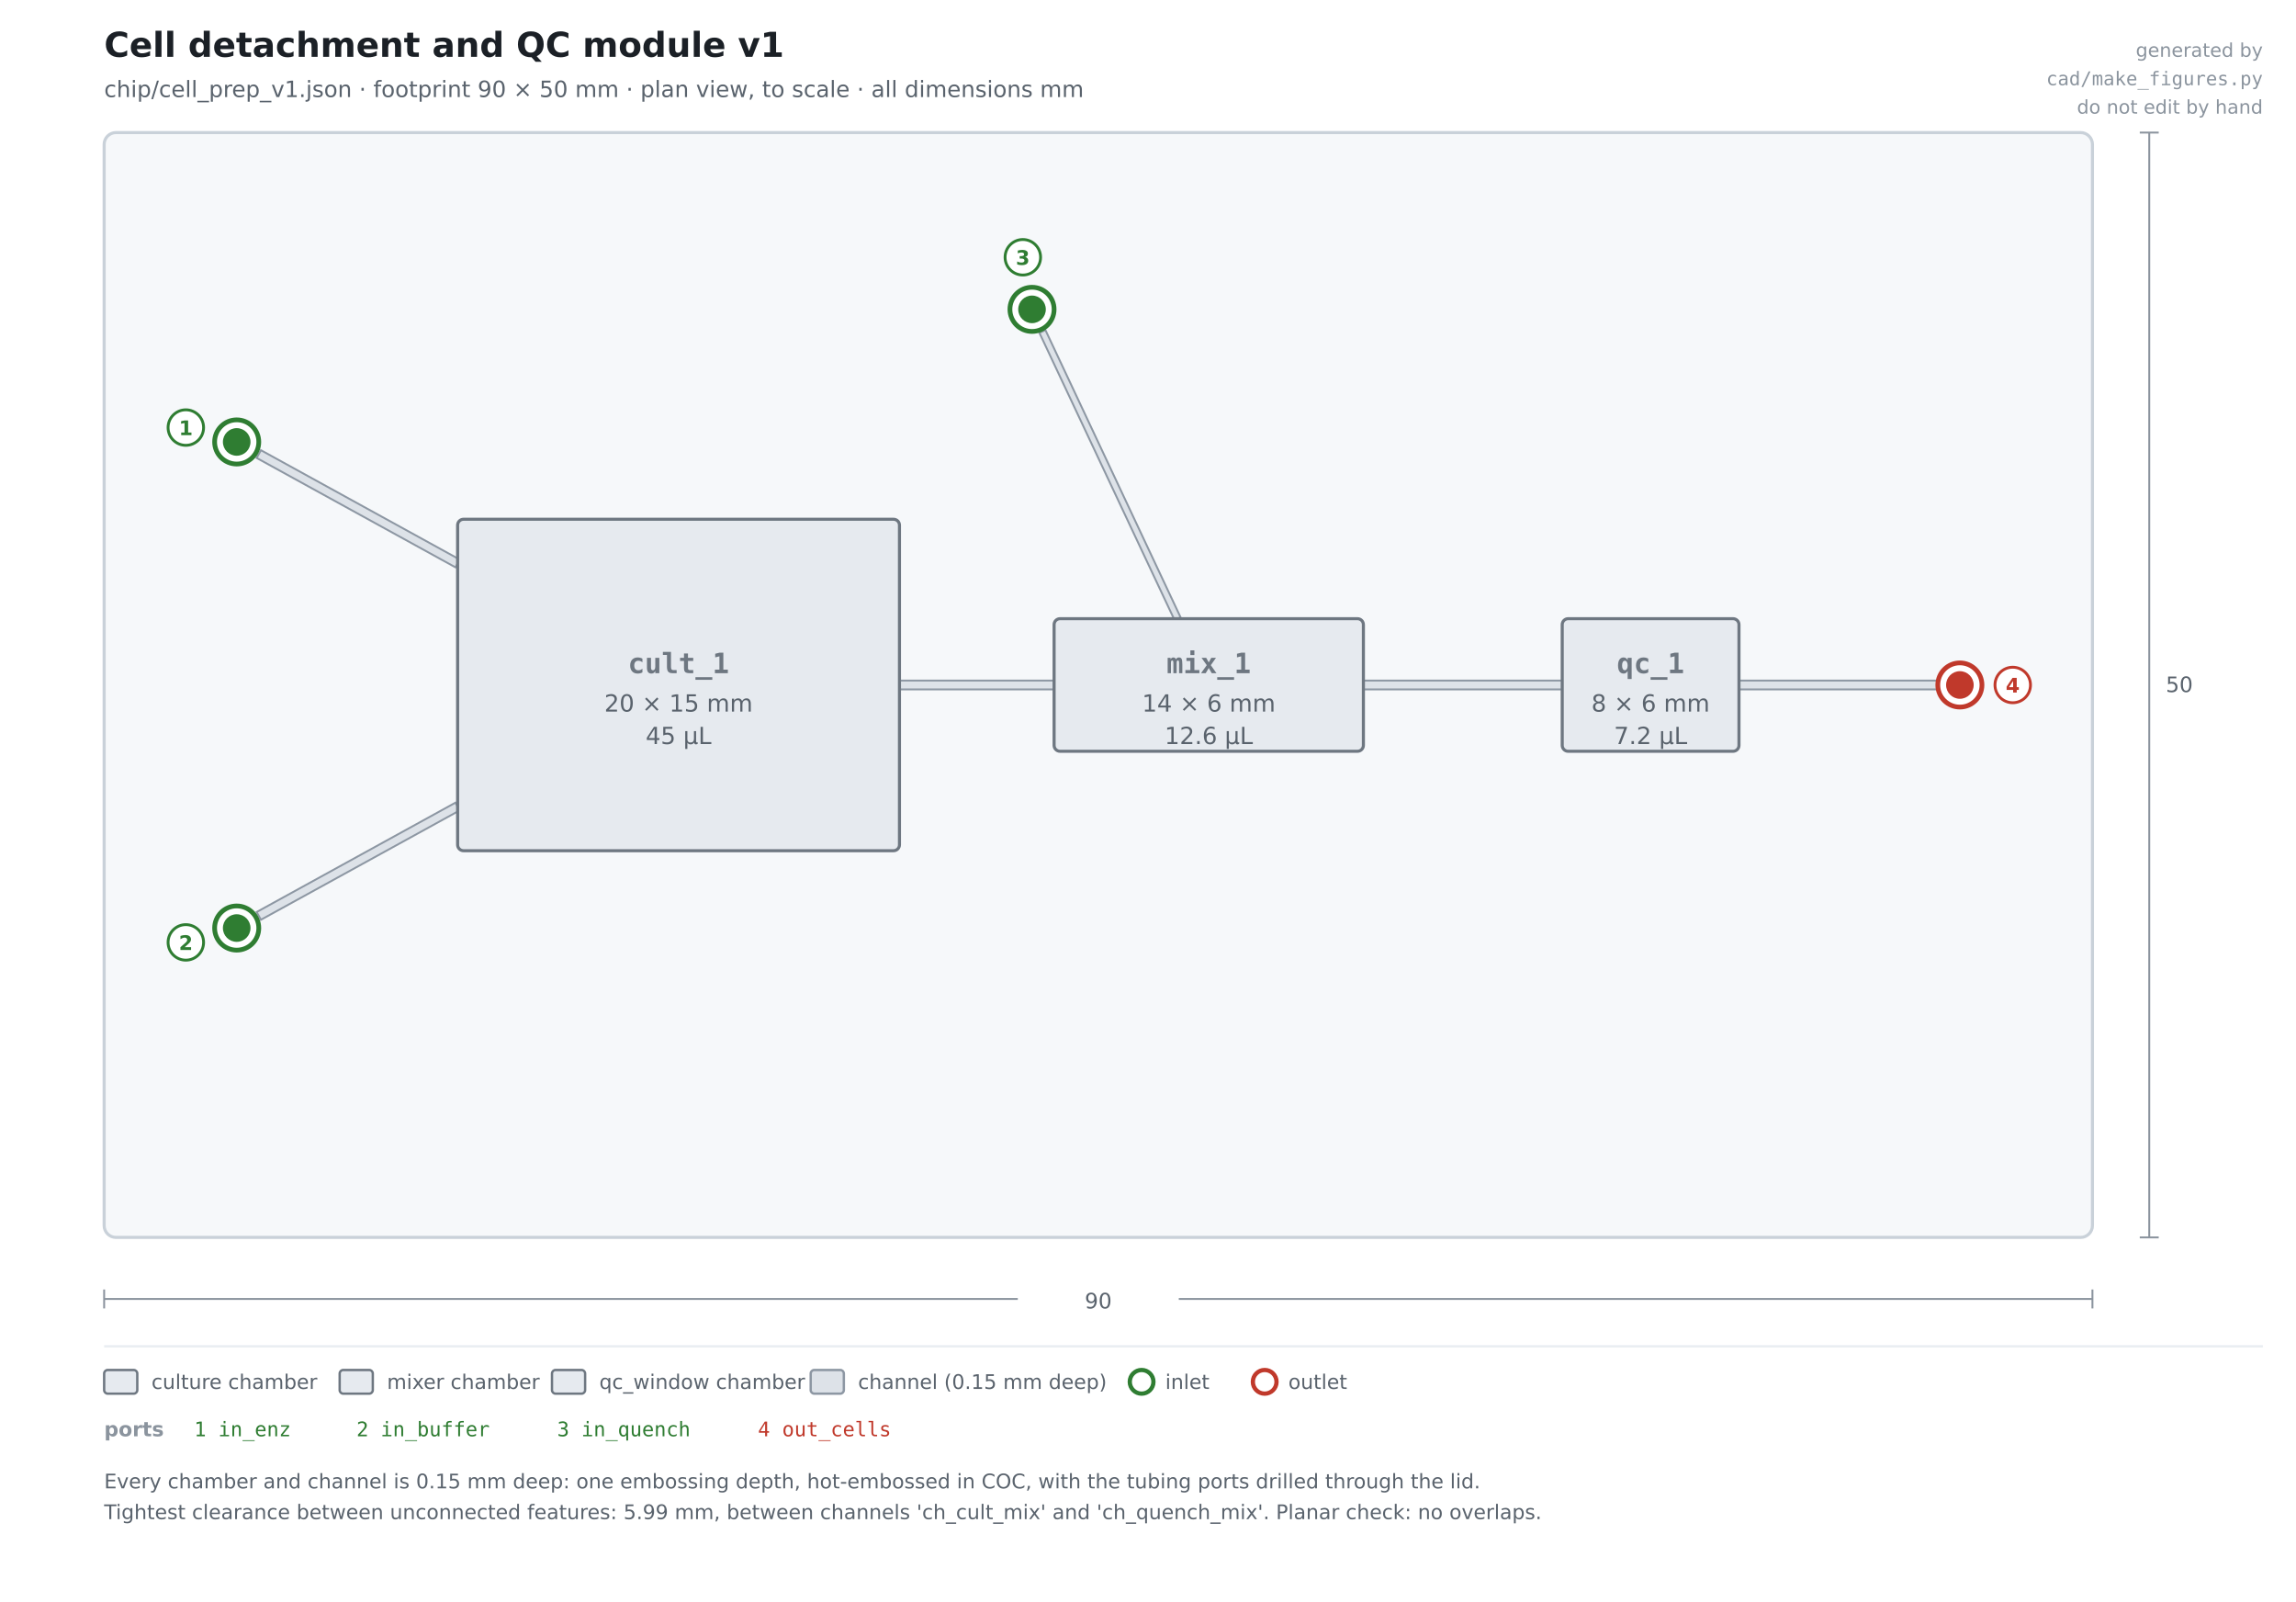
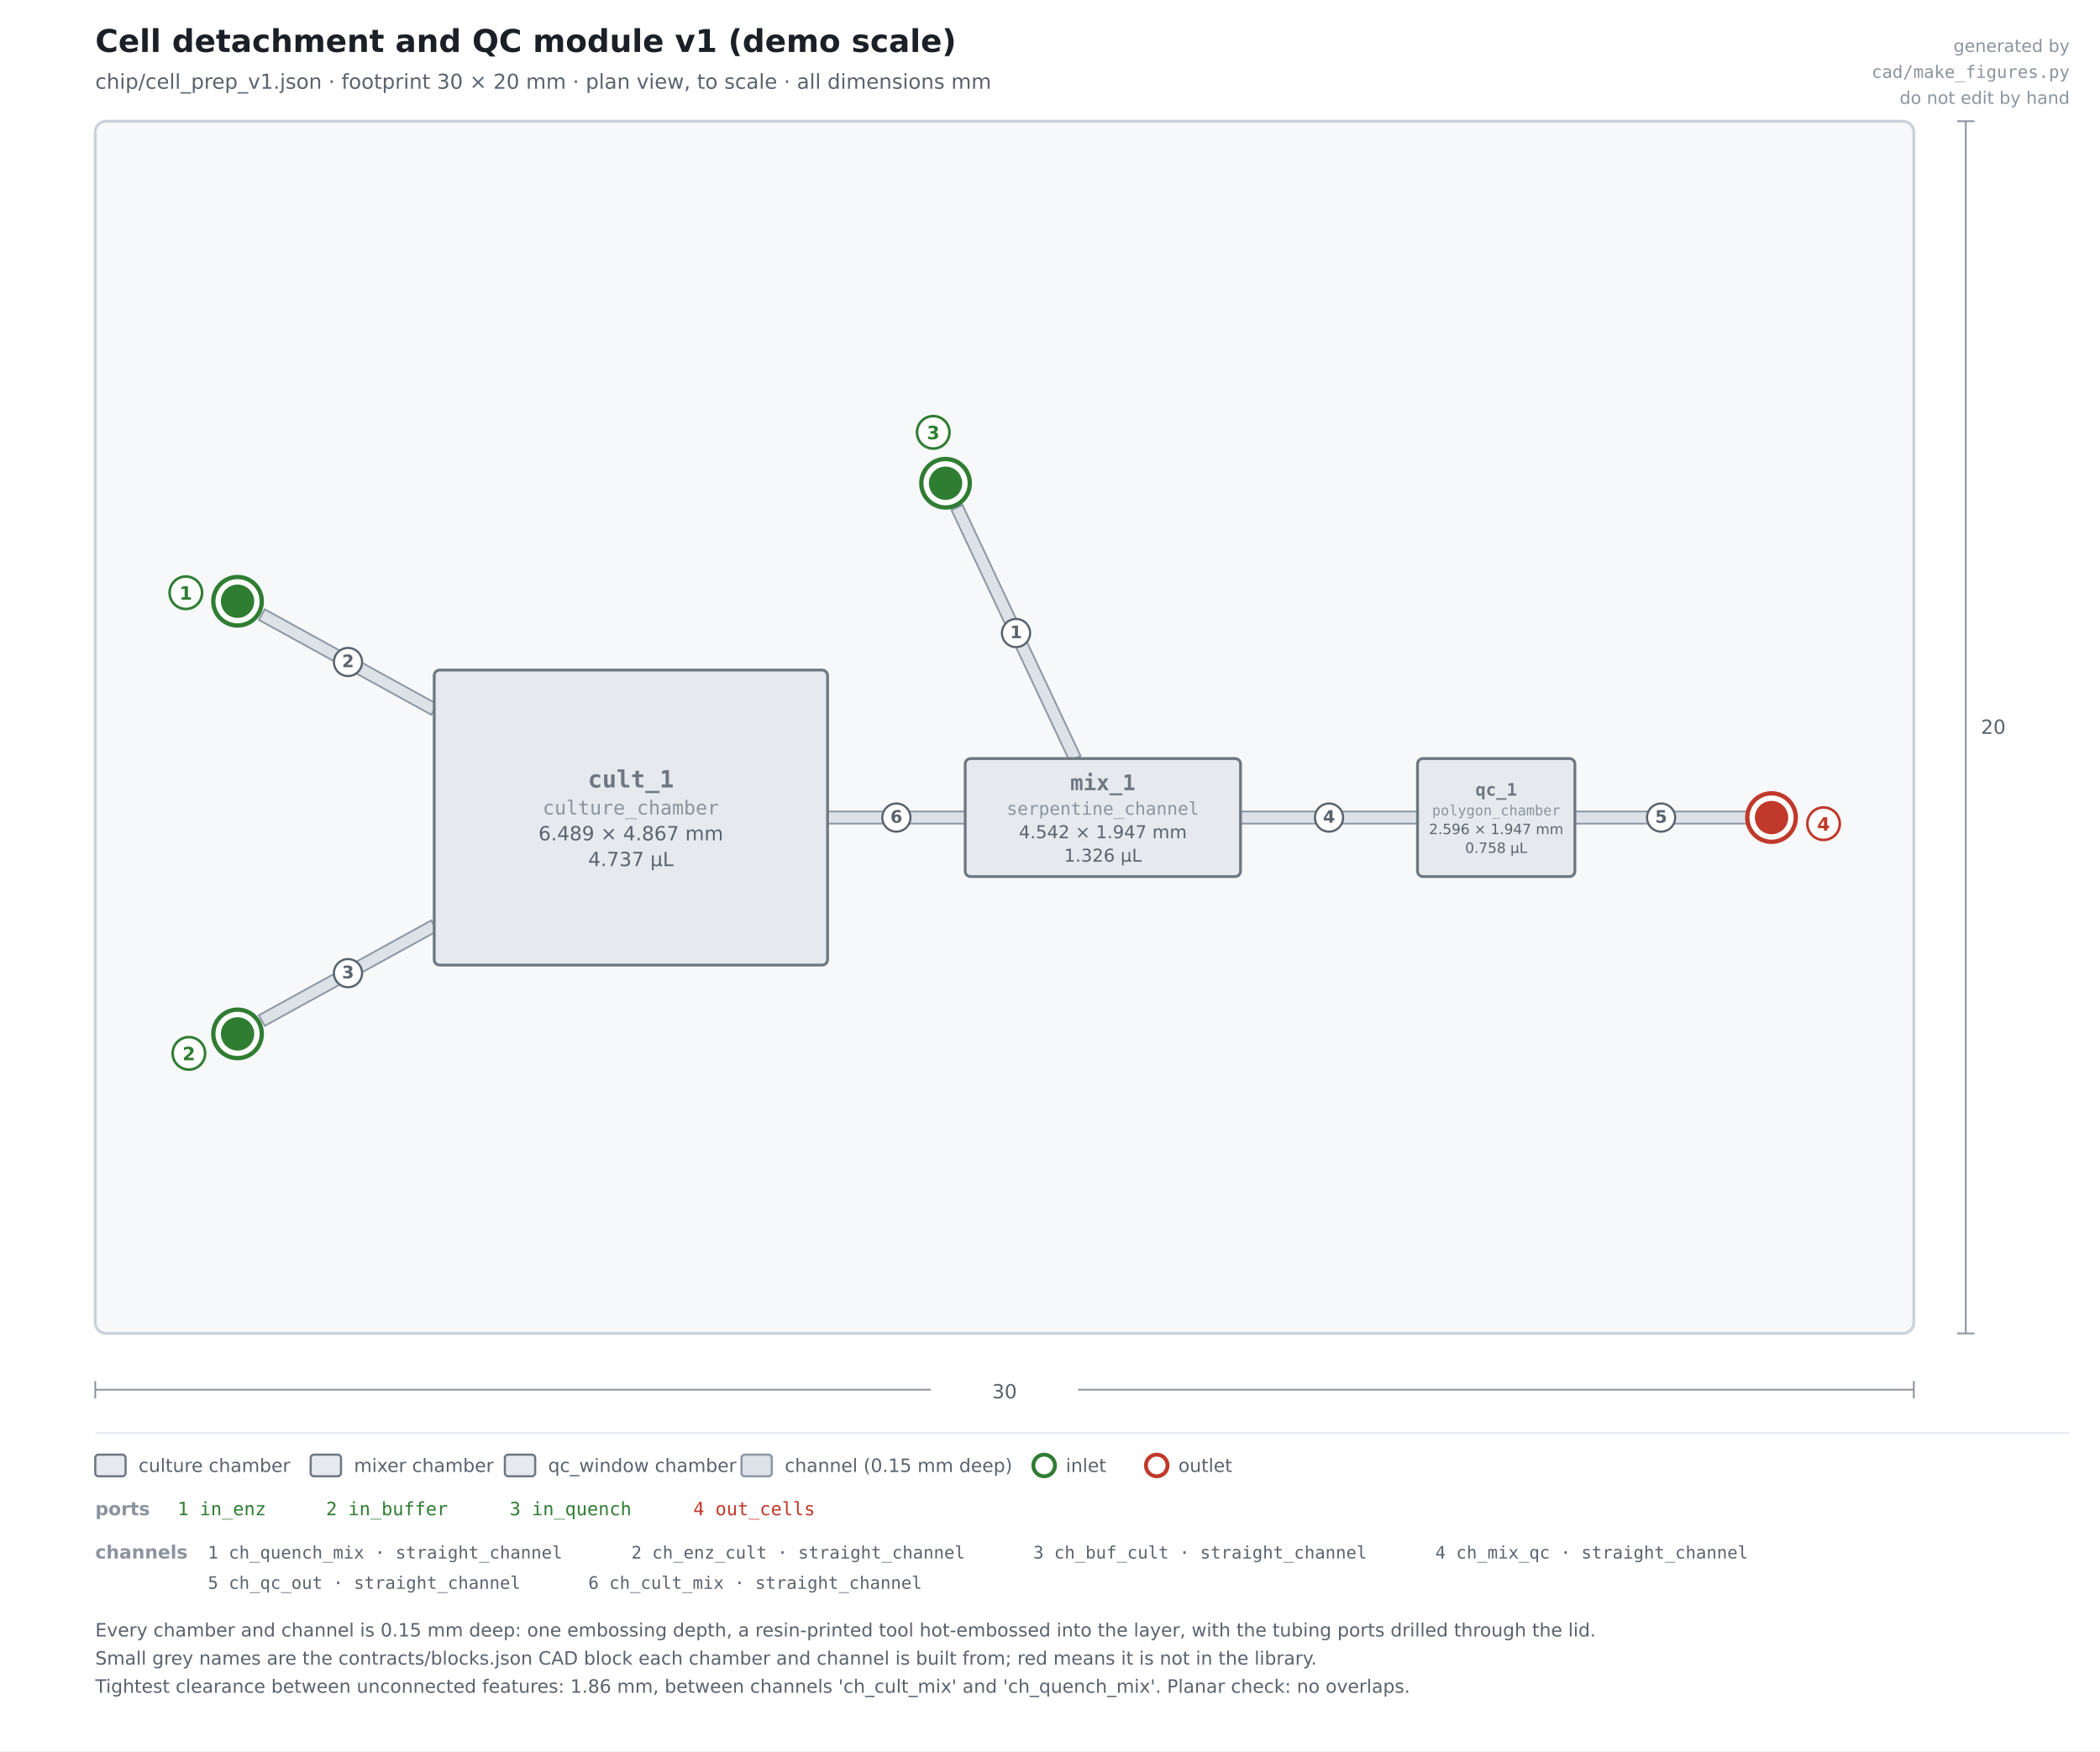
- <svg xmlns="http://www.w3.org/2000/svg" width="970" height="676.67" viewBox="0 0 970 676.67" role="img" aria-label="cell_prep_v1: plan view">
-   <rect width="970" height="676.67" fill="#ffffff" />
-   <text x="44" y="24" font-family="DejaVu Sans, Helvetica, Arial, sans-serif" font-size="14.5" fill="#1b2026" text-anchor="start" font-weight="bold">Cell detachment and QC module v1</text>
-   <text x="44" y="41" font-family="DejaVu Sans, Helvetica, Arial, sans-serif" font-size="9.5" fill="#5a636d" text-anchor="start">chip/cell_prep_v1.json   ·   footprint 90 × 50 mm   ·   plan view, to scale   ·   all dimensions mm</text>
+ <svg xmlns="http://www.w3.org/2000/svg" width="970" height="809" viewBox="0 0 970 809" role="img" aria-label="cell_prep_v1: plan view">
+   <rect width="970" height="809" fill="#ffffff" />
+   <text x="44" y="24" font-family="DejaVu Sans, Helvetica, Arial, sans-serif" font-size="14.5" fill="#1b2026" text-anchor="start" font-weight="bold">Cell detachment and QC module v1 (demo scale)</text>
+   <text x="44" y="41" font-family="DejaVu Sans, Helvetica, Arial, sans-serif" font-size="9.5" fill="#5a636d" text-anchor="start">chip/cell_prep_v1.json   ·   footprint 30 × 20 mm   ·   plan view, to scale   ·   all dimensions mm</text>
  <text x="956" y="24" font-family="DejaVu Sans, Helvetica, Arial, sans-serif" font-size="8" fill="#8b949e" text-anchor="end">generated by</text>
  <text x="956" y="36" font-family="ui-monospace, SFMono-Regular, Menlo, monospace" font-size="8" fill="#8b949e" text-anchor="end">cad/make_figures.py</text>
  <text x="956" y="48" font-family="DejaVu Sans, Helvetica, Arial, sans-serif" font-size="8" fill="#8b949e" text-anchor="end">do not edit by hand</text>
-   <rect x="44" y="56" width="840" height="466.67" fill="#f6f8fa" stroke="#c9d1d9" stroke-width="1.3" rx="5" />
-   <polygon points="110.23,190.16 194.23,236.36 192.43,239.64 108.43,193.44" fill="#dde2e8" stroke="#8d97a3" stroke-width="0.8" />
-   <polygon points="108.43,385.23 192.43,339.03 194.23,342.3 110.23,388.5" fill="#dde2e8" stroke="#8d97a3" stroke-width="0.8" />
-   <polygon points="380,287.47 445.33,287.47 445.33,291.2 380,291.2" fill="#dde2e8" stroke="#8d97a3" stroke-width="0.8" />
-   <polygon points="441.66,139.4 498.76,260.74 496.22,261.93 439.13,140.6" fill="#dde2e8" stroke="#8d97a3" stroke-width="0.8" />
-   <polygon points="576,287.47 660,287.47 660,291.2 576,291.2" fill="#dde2e8" stroke="#8d97a3" stroke-width="0.8" />
-   <polygon points="734.67,287.47 818.67,287.47 818.67,291.2 734.67,291.2" fill="#dde2e8" stroke="#8d97a3" stroke-width="0.8" />
-   <rect x="193.33" y="219.33" width="186.67" height="140" fill="#e6eaef" stroke="#6e7781" stroke-width="1.3" rx="2.5" />
-   <text x="286.67" y="284.34" font-family="ui-monospace, SFMono-Regular, Menlo, monospace" font-size="11.85" fill="#6e7781" text-anchor="middle" font-weight="bold">cult_1</text>
-   <text x="286.67" y="300.56" font-family="DejaVu Sans, Helvetica, Arial, sans-serif" font-size="9.98" fill="#5a636d" text-anchor="middle">20 × 15 mm</text>
-   <text x="286.67" y="314.28" font-family="DejaVu Sans, Helvetica, Arial, sans-serif" font-size="9.98" fill="#5a636d" text-anchor="middle">45 µL</text>
-   <rect x="445.33" y="261.33" width="130.67" height="56" fill="#e6eaef" stroke="#6e7781" stroke-width="1.3" rx="2.5" />
-   <text x="510.67" y="284.34" font-family="ui-monospace, SFMono-Regular, Menlo, monospace" font-size="11.85" fill="#6e7781" text-anchor="middle" font-weight="bold">mix_1</text>
-   <text x="510.67" y="300.56" font-family="DejaVu Sans, Helvetica, Arial, sans-serif" font-size="9.98" fill="#5a636d" text-anchor="middle">14 × 6 mm</text>
-   <text x="510.67" y="314.28" font-family="DejaVu Sans, Helvetica, Arial, sans-serif" font-size="9.98" fill="#5a636d" text-anchor="middle">12.6 µL</text>
-   <rect x="660" y="261.33" width="74.67" height="56" fill="#e6eaef" stroke="#6e7781" stroke-width="1.3" rx="2.5" />
-   <text x="697.33" y="284.34" font-family="ui-monospace, SFMono-Regular, Menlo, monospace" font-size="11.85" fill="#6e7781" text-anchor="middle" font-weight="bold">qc_1</text>
-   <text x="697.33" y="300.56" font-family="DejaVu Sans, Helvetica, Arial, sans-serif" font-size="9.98" fill="#5a636d" text-anchor="middle">8 × 6 mm</text>
-   <text x="697.33" y="314.28" font-family="DejaVu Sans, Helvetica, Arial, sans-serif" font-size="9.98" fill="#5a636d" text-anchor="middle">7.2 µL</text>
-   <circle cx="100" cy="186.67" r="9.33" fill="#ffffff" stroke="#2f7d32" stroke-width="2" />
-   <circle cx="100" cy="186.67" r="5.83" fill="#2f7d32" stroke="none" />
-   <circle cx="78.51" cy="180.6" r="7.5" fill="#ffffff" stroke="#2f7d32" stroke-width="1.2" />
-   <text x="78.51" y="183.8" font-family="DejaVu Sans, Helvetica, Arial, sans-serif" font-size="8.5" fill="#2f7d32" text-anchor="middle" font-weight="bold">1</text>
-   <circle cx="100" cy="392" r="9.33" fill="#ffffff" stroke="#2f7d32" stroke-width="2" />
-   <circle cx="100" cy="392" r="5.83" fill="#2f7d32" stroke="none" />
-   <circle cx="78.51" cy="398.06" r="7.5" fill="#ffffff" stroke="#2f7d32" stroke-width="1.2" />
-   <text x="78.51" y="401.26" font-family="DejaVu Sans, Helvetica, Arial, sans-serif" font-size="8.5" fill="#2f7d32" text-anchor="middle" font-weight="bold">2</text>
-   <circle cx="436" cy="130.67" r="9.33" fill="#ffffff" stroke="#2f7d32" stroke-width="2" />
-   <circle cx="436" cy="130.67" r="5.83" fill="#2f7d32" stroke="none" />
-   <circle cx="432.12" cy="108.67" r="7.5" fill="#ffffff" stroke="#2f7d32" stroke-width="1.2" />
-   <text x="432.12" y="111.87" font-family="DejaVu Sans, Helvetica, Arial, sans-serif" font-size="8.5" fill="#2f7d32" text-anchor="middle" font-weight="bold">3</text>
-   <circle cx="828" cy="289.33" r="9.33" fill="#ffffff" stroke="#c0392b" stroke-width="2" />
-   <circle cx="828" cy="289.33" r="5.83" fill="#c0392b" stroke="none" />
-   <circle cx="850.33" cy="289.33" r="7.5" fill="#ffffff" stroke="#c0392b" stroke-width="1.2" />
-   <text x="850.33" y="292.53" font-family="DejaVu Sans, Helvetica, Arial, sans-serif" font-size="8.5" fill="#c0392b" text-anchor="middle" font-weight="bold">4</text>
-   <line x1="44" y1="548.67" x2="884" y2="548.67" stroke="#8b949e" stroke-width="0.8" />
-   <line x1="44" y1="544.67" x2="44" y2="552.67" stroke="#8b949e" stroke-width="0.8" />
-   <line x1="884" y1="544.67" x2="884" y2="552.67" stroke="#8b949e" stroke-width="0.8" />
-   <rect x="430" y="541.67" width="68" height="14" fill="#ffffff" stroke="none" />
-   <text x="464" y="552.67" font-family="DejaVu Sans, Helvetica, Arial, sans-serif" font-size="9" fill="#5a636d" text-anchor="middle">90</text>
-   <line x1="908" y1="56" x2="908" y2="522.67" stroke="#8b949e" stroke-width="0.8" />
+   <rect x="44" y="56" width="840" height="560" fill="#f6f8fa" stroke="#c9d1d9" stroke-width="1.3" rx="5" />
+   <polygon points="122.27,281.47 201.91,325.27 199.21,330.18 119.57,286.37" fill="#dde2e8" stroke="#8d97a3" stroke-width="0.8" />
+   <polygon points="119.57,469.01 199.21,425.2 201.91,430.11 122.27,473.92" fill="#dde2e8" stroke="#8d97a3" stroke-width="0.8" />
+   <polygon points="382.25,374.89 445.83,374.89 445.83,380.49 382.25,380.49" fill="#dde2e8" stroke="#8d97a3" stroke-width="0.8" />
+   <polygon points="444.56,233.25 499.13,349.24 494.06,351.63 439.49,235.64" fill="#dde2e8" stroke="#8d97a3" stroke-width="0.8" />
+   <polygon points="573,374.89 654.76,374.89 654.76,380.49 573,380.49" fill="#dde2e8" stroke="#8d97a3" stroke-width="0.8" />
+   <polygon points="727.45,374.89 807.08,374.89 807.08,380.49 727.45,380.49" fill="#dde2e8" stroke="#8d97a3" stroke-width="0.8" />
+   <rect x="200.56" y="309.55" width="181.69" height="136.28" fill="#e6eaef" stroke="#6e7781" stroke-width="1.3" rx="2.5" />
+   <text x="291.41" y="363.79" font-family="ui-monospace, SFMono-Regular, Menlo, monospace" font-size="11" fill="#6e7781" text-anchor="middle" font-weight="bold">cult_1</text>
+   <text x="291.41" y="376.29" font-family="ui-monospace, SFMono-Regular, Menlo, monospace" font-size="9.02" fill="#8b949e" text-anchor="middle">culture_chamber</text>
+   <text x="291.41" y="388.2" font-family="DejaVu Sans, Helvetica, Arial, sans-serif" font-size="9.02" fill="#5a636d" text-anchor="middle">6.489 × 4.867 mm</text>
+   <text x="291.41" y="400.11" font-family="DejaVu Sans, Helvetica, Arial, sans-serif" font-size="9.02" fill="#5a636d" text-anchor="middle">4.737 µL</text>
+   <rect x="445.83" y="350.43" width="127.18" height="54.52" fill="#e6eaef" stroke="#6e7781" stroke-width="1.3" rx="2.5" />
+   <text x="509.42" y="365.06" font-family="ui-monospace, SFMono-Regular, Menlo, monospace" font-size="10" fill="#6e7781" text-anchor="middle" font-weight="bold">mix_1</text>
+   <text x="509.42" y="376.42" font-family="ui-monospace, SFMono-Regular, Menlo, monospace" font-size="8.2" fill="#8b949e" text-anchor="middle">serpentine_channel</text>
+   <text x="509.42" y="387.24" font-family="DejaVu Sans, Helvetica, Arial, sans-serif" font-size="8.2" fill="#5a636d" text-anchor="middle">4.542 × 1.947 mm</text>
+   <text x="509.42" y="398.07" font-family="DejaVu Sans, Helvetica, Arial, sans-serif" font-size="8.2" fill="#5a636d" text-anchor="middle">1.326 µL</text>
+   <rect x="654.76" y="350.43" width="72.69" height="54.52" fill="#e6eaef" stroke="#6e7781" stroke-width="1.3" rx="2.5" />
+   <text x="691.11" y="367.58" font-family="ui-monospace, SFMono-Regular, Menlo, monospace" font-size="8" fill="#6e7781" text-anchor="middle" font-weight="bold">qc_1</text>
+   <text x="691.11" y="376.67" font-family="ui-monospace, SFMono-Regular, Menlo, monospace" font-size="6.56" fill="#8b949e" text-anchor="middle">polygon_chamber</text>
+   <text x="691.11" y="385.33" font-family="DejaVu Sans, Helvetica, Arial, sans-serif" font-size="6.56" fill="#5a636d" text-anchor="middle">2.596 × 1.947 mm</text>
+   <text x="691.11" y="393.99" font-family="DejaVu Sans, Helvetica, Arial, sans-serif" font-size="6.56" fill="#5a636d" text-anchor="middle">0.758 µL</text>
+   <circle cx="109.72" cy="277.76" r="11.2" fill="#ffffff" stroke="#2f7d32" stroke-width="2" />
+   <circle cx="109.72" cy="277.76" r="7.7" fill="#2f7d32" stroke="none" />
+   <circle cx="85.84" cy="273.83" r="7.5" fill="#ffffff" stroke="#2f7d32" stroke-width="1.2" />
+   <text x="85.84" y="277.03" font-family="DejaVu Sans, Helvetica, Arial, sans-serif" font-size="8.5" fill="#2f7d32" text-anchor="middle" font-weight="bold">1</text>
+   <circle cx="109.72" cy="477.62" r="11.2" fill="#ffffff" stroke="#2f7d32" stroke-width="2" />
+   <circle cx="109.72" cy="477.62" r="7.7" fill="#2f7d32" stroke="none" />
+   <circle cx="87.24" cy="486.61" r="7.5" fill="#ffffff" stroke="#2f7d32" stroke-width="1.2" />
+   <text x="87.24" y="489.81" font-family="DejaVu Sans, Helvetica, Arial, sans-serif" font-size="8.5" fill="#2f7d32" text-anchor="middle" font-weight="bold">2</text>
+   <circle cx="436.76" cy="223.24" r="11.2" fill="#ffffff" stroke="#2f7d32" stroke-width="2" />
+   <circle cx="436.76" cy="223.24" r="7.7" fill="#2f7d32" stroke="none" />
+   <circle cx="431.07" cy="199.72" r="7.5" fill="#ffffff" stroke="#2f7d32" stroke-width="1.2" />
+   <text x="431.07" y="202.92" font-family="DejaVu Sans, Helvetica, Arial, sans-serif" font-size="8.5" fill="#2f7d32" text-anchor="middle" font-weight="bold">3</text>
+   <circle cx="818.28" cy="377.69" r="11.2" fill="#ffffff" stroke="#c0392b" stroke-width="2" />
+   <circle cx="818.28" cy="377.69" r="7.7" fill="#c0392b" stroke="none" />
+   <circle cx="842.32" cy="380.52" r="7.5" fill="#ffffff" stroke="#c0392b" stroke-width="1.2" />
+   <text x="842.32" y="383.72" font-family="DejaVu Sans, Helvetica, Arial, sans-serif" font-size="8.5" fill="#c0392b" text-anchor="middle" font-weight="bold">4</text>
+   <circle cx="469.31" cy="292.44" r="6.5" fill="#ffffff" stroke="#5a636d" stroke-width="1" />
+   <text x="469.31" y="294.84" font-family="DejaVu Sans, Helvetica, Arial, sans-serif" font-size="8" fill="#5a636d" text-anchor="middle" font-weight="bold">1</text>
+   <circle cx="160.74" cy="305.82" r="6.5" fill="#ffffff" stroke="#5a636d" stroke-width="1" />
+   <text x="160.74" y="308.22" font-family="DejaVu Sans, Helvetica, Arial, sans-serif" font-size="8" fill="#5a636d" text-anchor="middle" font-weight="bold">2</text>
+   <circle cx="160.74" cy="449.56" r="6.5" fill="#ffffff" stroke="#5a636d" stroke-width="1" />
+   <text x="160.74" y="451.96" font-family="DejaVu Sans, Helvetica, Arial, sans-serif" font-size="8" fill="#5a636d" text-anchor="middle" font-weight="bold">3</text>
+   <circle cx="613.88" cy="377.69" r="6.5" fill="#ffffff" stroke="#5a636d" stroke-width="1" />
+   <text x="613.88" y="380.09" font-family="DejaVu Sans, Helvetica, Arial, sans-serif" font-size="8" fill="#5a636d" text-anchor="middle" font-weight="bold">4</text>
+   <circle cx="767.27" cy="377.69" r="6.5" fill="#ffffff" stroke="#5a636d" stroke-width="1" />
+   <text x="767.27" y="380.09" font-family="DejaVu Sans, Helvetica, Arial, sans-serif" font-size="8" fill="#5a636d" text-anchor="middle" font-weight="bold">5</text>
+   <circle cx="414.04" cy="377.69" r="6.5" fill="#ffffff" stroke="#5a636d" stroke-width="1" />
+   <text x="414.04" y="380.09" font-family="DejaVu Sans, Helvetica, Arial, sans-serif" font-size="8" fill="#5a636d" text-anchor="middle" font-weight="bold">6</text>
+   <line x1="44" y1="642" x2="884" y2="642" stroke="#8b949e" stroke-width="0.8" />
+   <line x1="44" y1="638" x2="44" y2="646" stroke="#8b949e" stroke-width="0.8" />
+   <line x1="884" y1="638" x2="884" y2="646" stroke="#8b949e" stroke-width="0.8" />
+   <rect x="430" y="635" width="68" height="14" fill="#ffffff" stroke="none" />
+   <text x="464" y="646" font-family="DejaVu Sans, Helvetica, Arial, sans-serif" font-size="9" fill="#5a636d" text-anchor="middle">30</text>
+   <line x1="908" y1="56" x2="908" y2="616" stroke="#8b949e" stroke-width="0.8" />
  <line x1="904" y1="56" x2="912" y2="56" stroke="#8b949e" stroke-width="0.8" />
-   <line x1="904" y1="522.67" x2="912" y2="522.67" stroke="#8b949e" stroke-width="0.8" />
-   <text x="915" y="292.33" font-family="DejaVu Sans, Helvetica, Arial, sans-serif" font-size="9" fill="#5a636d" text-anchor="start">50</text>
-   <line x1="44" y1="568.67" x2="956" y2="568.67" stroke="#eaeef2" stroke-width="1" />
-   <rect x="44" y="578.67" width="14" height="10" fill="#e6eaef" stroke="#6e7781" stroke-width="1" rx="1.5" />
-   <text x="64" y="586.67" font-family="DejaVu Sans, Helvetica, Arial, sans-serif" font-size="8.5" fill="#5a636d" text-anchor="start">culture chamber</text>
-   <rect x="143.5" y="578.67" width="14" height="10" fill="#e6eaef" stroke="#6e7781" stroke-width="1" rx="1.5" />
-   <text x="163.5" y="586.67" font-family="DejaVu Sans, Helvetica, Arial, sans-serif" font-size="8.5" fill="#5a636d" text-anchor="start">mixer chamber</text>
-   <rect x="233.2" y="578.67" width="14" height="10" fill="#e6eaef" stroke="#6e7781" stroke-width="1" rx="1.5" />
-   <text x="253.2" y="586.67" font-family="DejaVu Sans, Helvetica, Arial, sans-serif" font-size="8.5" fill="#5a636d" text-anchor="start">qc_window chamber</text>
-   <rect x="342.5" y="578.67" width="14" height="10" fill="#dde2e8" stroke="#8d97a3" stroke-width="1" rx="1.5" />
-   <text x="362.5" y="586.67" font-family="DejaVu Sans, Helvetica, Arial, sans-serif" font-size="8.5" fill="#5a636d" text-anchor="start">channel (0.15 mm deep)</text>
-   <circle cx="482.3" cy="583.67" r="5" fill="#ffffff" stroke="#2f7d32" stroke-width="1.8" />
-   <text x="492.3" y="586.67" font-family="DejaVu Sans, Helvetica, Arial, sans-serif" font-size="8.5" fill="#5a636d" text-anchor="start">inlet</text>
-   <circle cx="534.3" cy="583.67" r="5" fill="#ffffff" stroke="#c0392b" stroke-width="1.8" />
-   <text x="544.3" y="586.67" font-family="DejaVu Sans, Helvetica, Arial, sans-serif" font-size="8.5" fill="#5a636d" text-anchor="start">outlet</text>
-   <text x="44" y="606.67" font-family="DejaVu Sans, Helvetica, Arial, sans-serif" font-size="8.5" fill="#8b949e" text-anchor="start" font-weight="bold">ports</text>
-   <text x="82" y="606.67" font-family="ui-monospace, SFMono-Regular, Menlo, monospace" font-size="8.5" fill="#2f7d32" text-anchor="start">1  in_enz</text>
-   <text x="150.6" y="606.67" font-family="ui-monospace, SFMono-Regular, Menlo, monospace" font-size="8.5" fill="#2f7d32" text-anchor="start">2  in_buffer</text>
-   <text x="235.4" y="606.67" font-family="ui-monospace, SFMono-Regular, Menlo, monospace" font-size="8.5" fill="#2f7d32" text-anchor="start">3  in_quench</text>
-   <text x="320.2" y="606.67" font-family="ui-monospace, SFMono-Regular, Menlo, monospace" font-size="8.5" fill="#c0392b" text-anchor="start">4  out_cells</text>
-   <text x="44" y="628.67" font-family="DejaVu Sans, Helvetica, Arial, sans-serif" font-size="8.5" fill="#5a636d" text-anchor="start">Every chamber and channel is 0.15 mm deep: one embossing depth, hot-embossed in COC, with the tubing ports drilled through the lid.</text>
-   <text x="44" y="641.67" font-family="DejaVu Sans, Helvetica, Arial, sans-serif" font-size="8.5" fill="#5a636d" text-anchor="start">Tightest clearance between unconnected features: 5.99 mm, between channels 'ch_cult_mix' and 'ch_quench_mix'. Planar check: no overlaps.</text>
+   <line x1="904" y1="616" x2="912" y2="616" stroke="#8b949e" stroke-width="0.8" />
+   <text x="915" y="339" font-family="DejaVu Sans, Helvetica, Arial, sans-serif" font-size="9" fill="#5a636d" text-anchor="start">20</text>
+   <line x1="44" y1="662" x2="956" y2="662" stroke="#eaeef2" stroke-width="1" />
+   <rect x="44" y="672" width="14" height="10" fill="#e6eaef" stroke="#6e7781" stroke-width="1" rx="1.5" />
+   <text x="64" y="680" font-family="DejaVu Sans, Helvetica, Arial, sans-serif" font-size="8.5" fill="#5a636d" text-anchor="start">culture chamber</text>
+   <rect x="143.5" y="672" width="14" height="10" fill="#e6eaef" stroke="#6e7781" stroke-width="1" rx="1.5" />
+   <text x="163.5" y="680" font-family="DejaVu Sans, Helvetica, Arial, sans-serif" font-size="8.5" fill="#5a636d" text-anchor="start">mixer chamber</text>
+   <rect x="233.2" y="672" width="14" height="10" fill="#e6eaef" stroke="#6e7781" stroke-width="1" rx="1.5" />
+   <text x="253.2" y="680" font-family="DejaVu Sans, Helvetica, Arial, sans-serif" font-size="8.5" fill="#5a636d" text-anchor="start">qc_window chamber</text>
+   <rect x="342.5" y="672" width="14" height="10" fill="#dde2e8" stroke="#8d97a3" stroke-width="1" rx="1.5" />
+   <text x="362.5" y="680" font-family="DejaVu Sans, Helvetica, Arial, sans-serif" font-size="8.5" fill="#5a636d" text-anchor="start">channel (0.15 mm deep)</text>
+   <circle cx="482.3" cy="677" r="5" fill="#ffffff" stroke="#2f7d32" stroke-width="1.8" />
+   <text x="492.3" y="680" font-family="DejaVu Sans, Helvetica, Arial, sans-serif" font-size="8.5" fill="#5a636d" text-anchor="start">inlet</text>
+   <circle cx="534.3" cy="677" r="5" fill="#ffffff" stroke="#c0392b" stroke-width="1.8" />
+   <text x="544.3" y="680" font-family="DejaVu Sans, Helvetica, Arial, sans-serif" font-size="8.5" fill="#5a636d" text-anchor="start">outlet</text>
+   <text x="44" y="700" font-family="DejaVu Sans, Helvetica, Arial, sans-serif" font-size="8.5" fill="#8b949e" text-anchor="start" font-weight="bold">ports</text>
+   <text x="82" y="700" font-family="ui-monospace, SFMono-Regular, Menlo, monospace" font-size="8.5" fill="#2f7d32" text-anchor="start">1  in_enz</text>
+   <text x="150.6" y="700" font-family="ui-monospace, SFMono-Regular, Menlo, monospace" font-size="8.5" fill="#2f7d32" text-anchor="start">2  in_buffer</text>
+   <text x="235.4" y="700" font-family="ui-monospace, SFMono-Regular, Menlo, monospace" font-size="8.5" fill="#2f7d32" text-anchor="start">3  in_quench</text>
+   <text x="320.2" y="700" font-family="ui-monospace, SFMono-Regular, Menlo, monospace" font-size="8.5" fill="#c0392b" text-anchor="start">4  out_cells</text>
+   <text x="44" y="720" font-family="DejaVu Sans, Helvetica, Arial, sans-serif" font-size="8.5" fill="#8b949e" text-anchor="start" font-weight="bold">channels</text>
+   <text x="96" y="720" font-family="ui-monospace, SFMono-Regular, Menlo, monospace" font-size="8" fill="#5a636d" text-anchor="start">1  ch_quench_mix · straight_channel</text>
+   <text x="291.6" y="720" font-family="ui-monospace, SFMono-Regular, Menlo, monospace" font-size="8" fill="#5a636d" text-anchor="start">2  ch_enz_cult · straight_channel</text>
+   <text x="477.28" y="720" font-family="ui-monospace, SFMono-Regular, Menlo, monospace" font-size="8" fill="#5a636d" text-anchor="start">3  ch_buf_cult · straight_channel</text>
+   <text x="662.96" y="720" font-family="ui-monospace, SFMono-Regular, Menlo, monospace" font-size="8" fill="#5a636d" text-anchor="start">4  ch_mix_qc · straight_channel</text>
+   <text x="96" y="734" font-family="ui-monospace, SFMono-Regular, Menlo, monospace" font-size="8" fill="#5a636d" text-anchor="start">5  ch_qc_out · straight_channel</text>
+   <text x="271.76" y="734" font-family="ui-monospace, SFMono-Regular, Menlo, monospace" font-size="8" fill="#5a636d" text-anchor="start">6  ch_cult_mix · straight_channel</text>
+   <text x="44" y="756" font-family="DejaVu Sans, Helvetica, Arial, sans-serif" font-size="8.5" fill="#5a636d" text-anchor="start">Every chamber and channel is 0.15 mm deep: one embossing depth, a resin-printed tool hot-embossed into the layer, with the tubing ports drilled through the lid.</text>
+   <text x="44" y="769" font-family="DejaVu Sans, Helvetica, Arial, sans-serif" font-size="8.5" fill="#5a636d" text-anchor="start">Small grey names are the contracts/blocks.json CAD block each chamber and channel is built from; red means it is not in the library.</text>
+   <text x="44" y="782" font-family="DejaVu Sans, Helvetica, Arial, sans-serif" font-size="8.5" fill="#5a636d" text-anchor="start">Tightest clearance between unconnected features: 1.86 mm, between channels 'ch_cult_mix' and 'ch_quench_mix'. Planar check: no overlaps.</text>
</svg>
